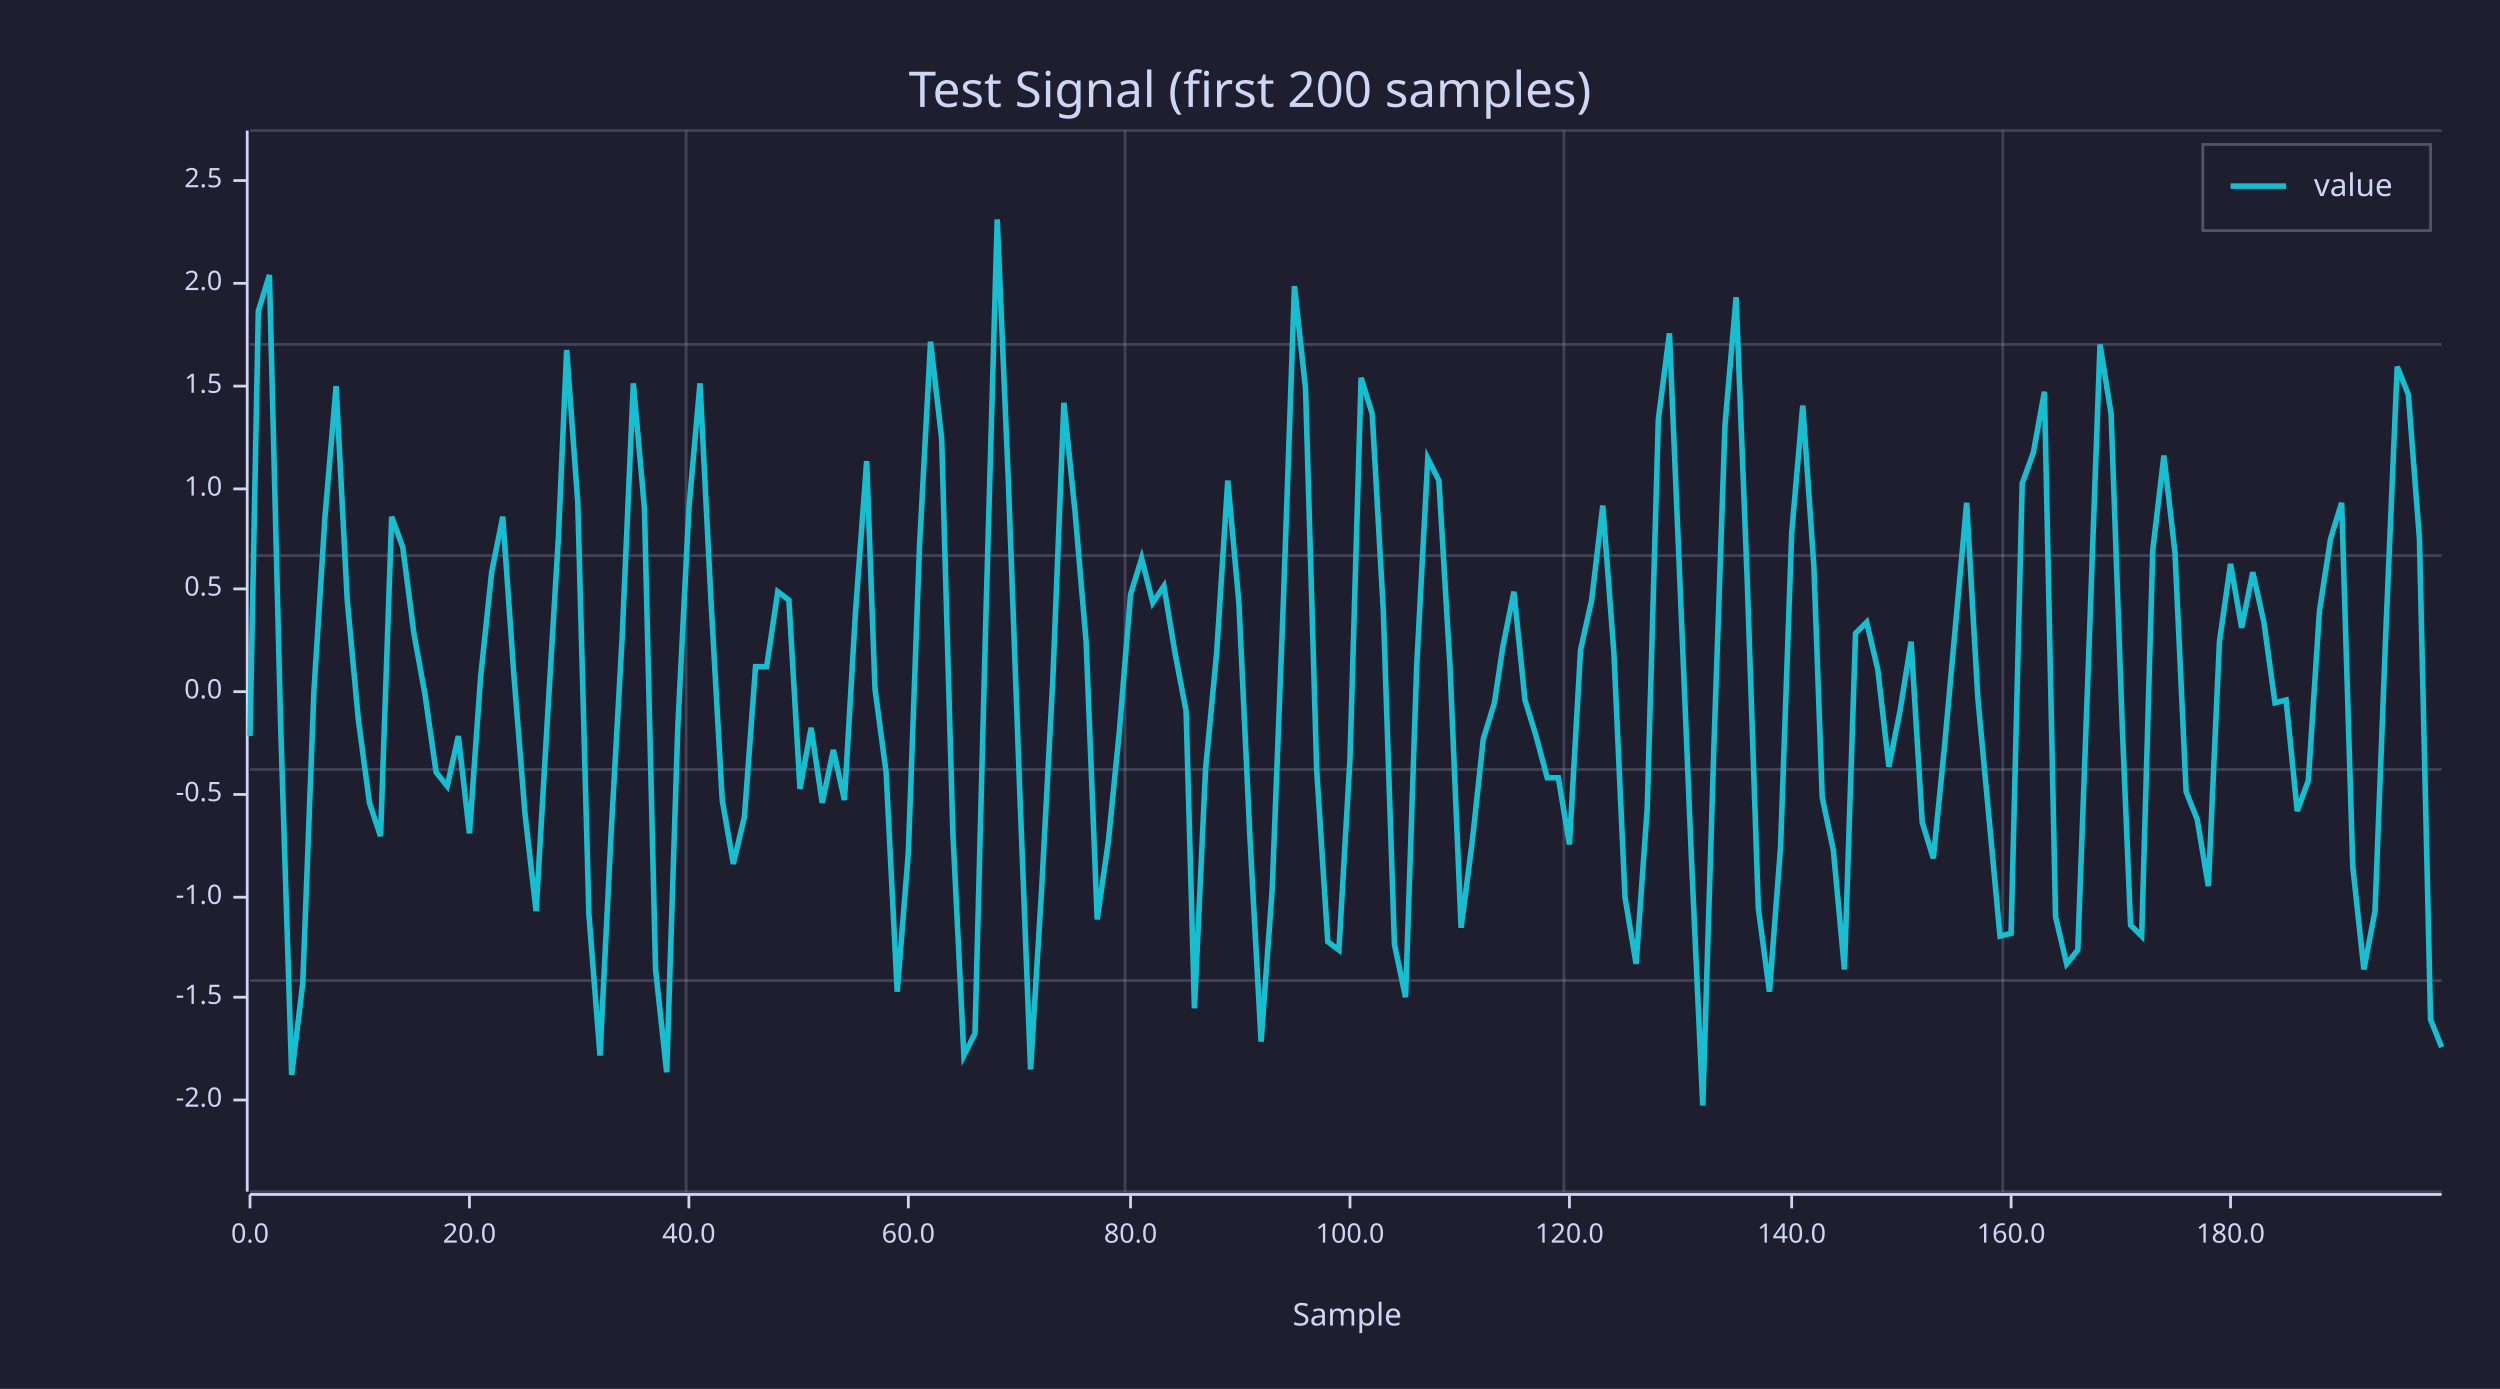
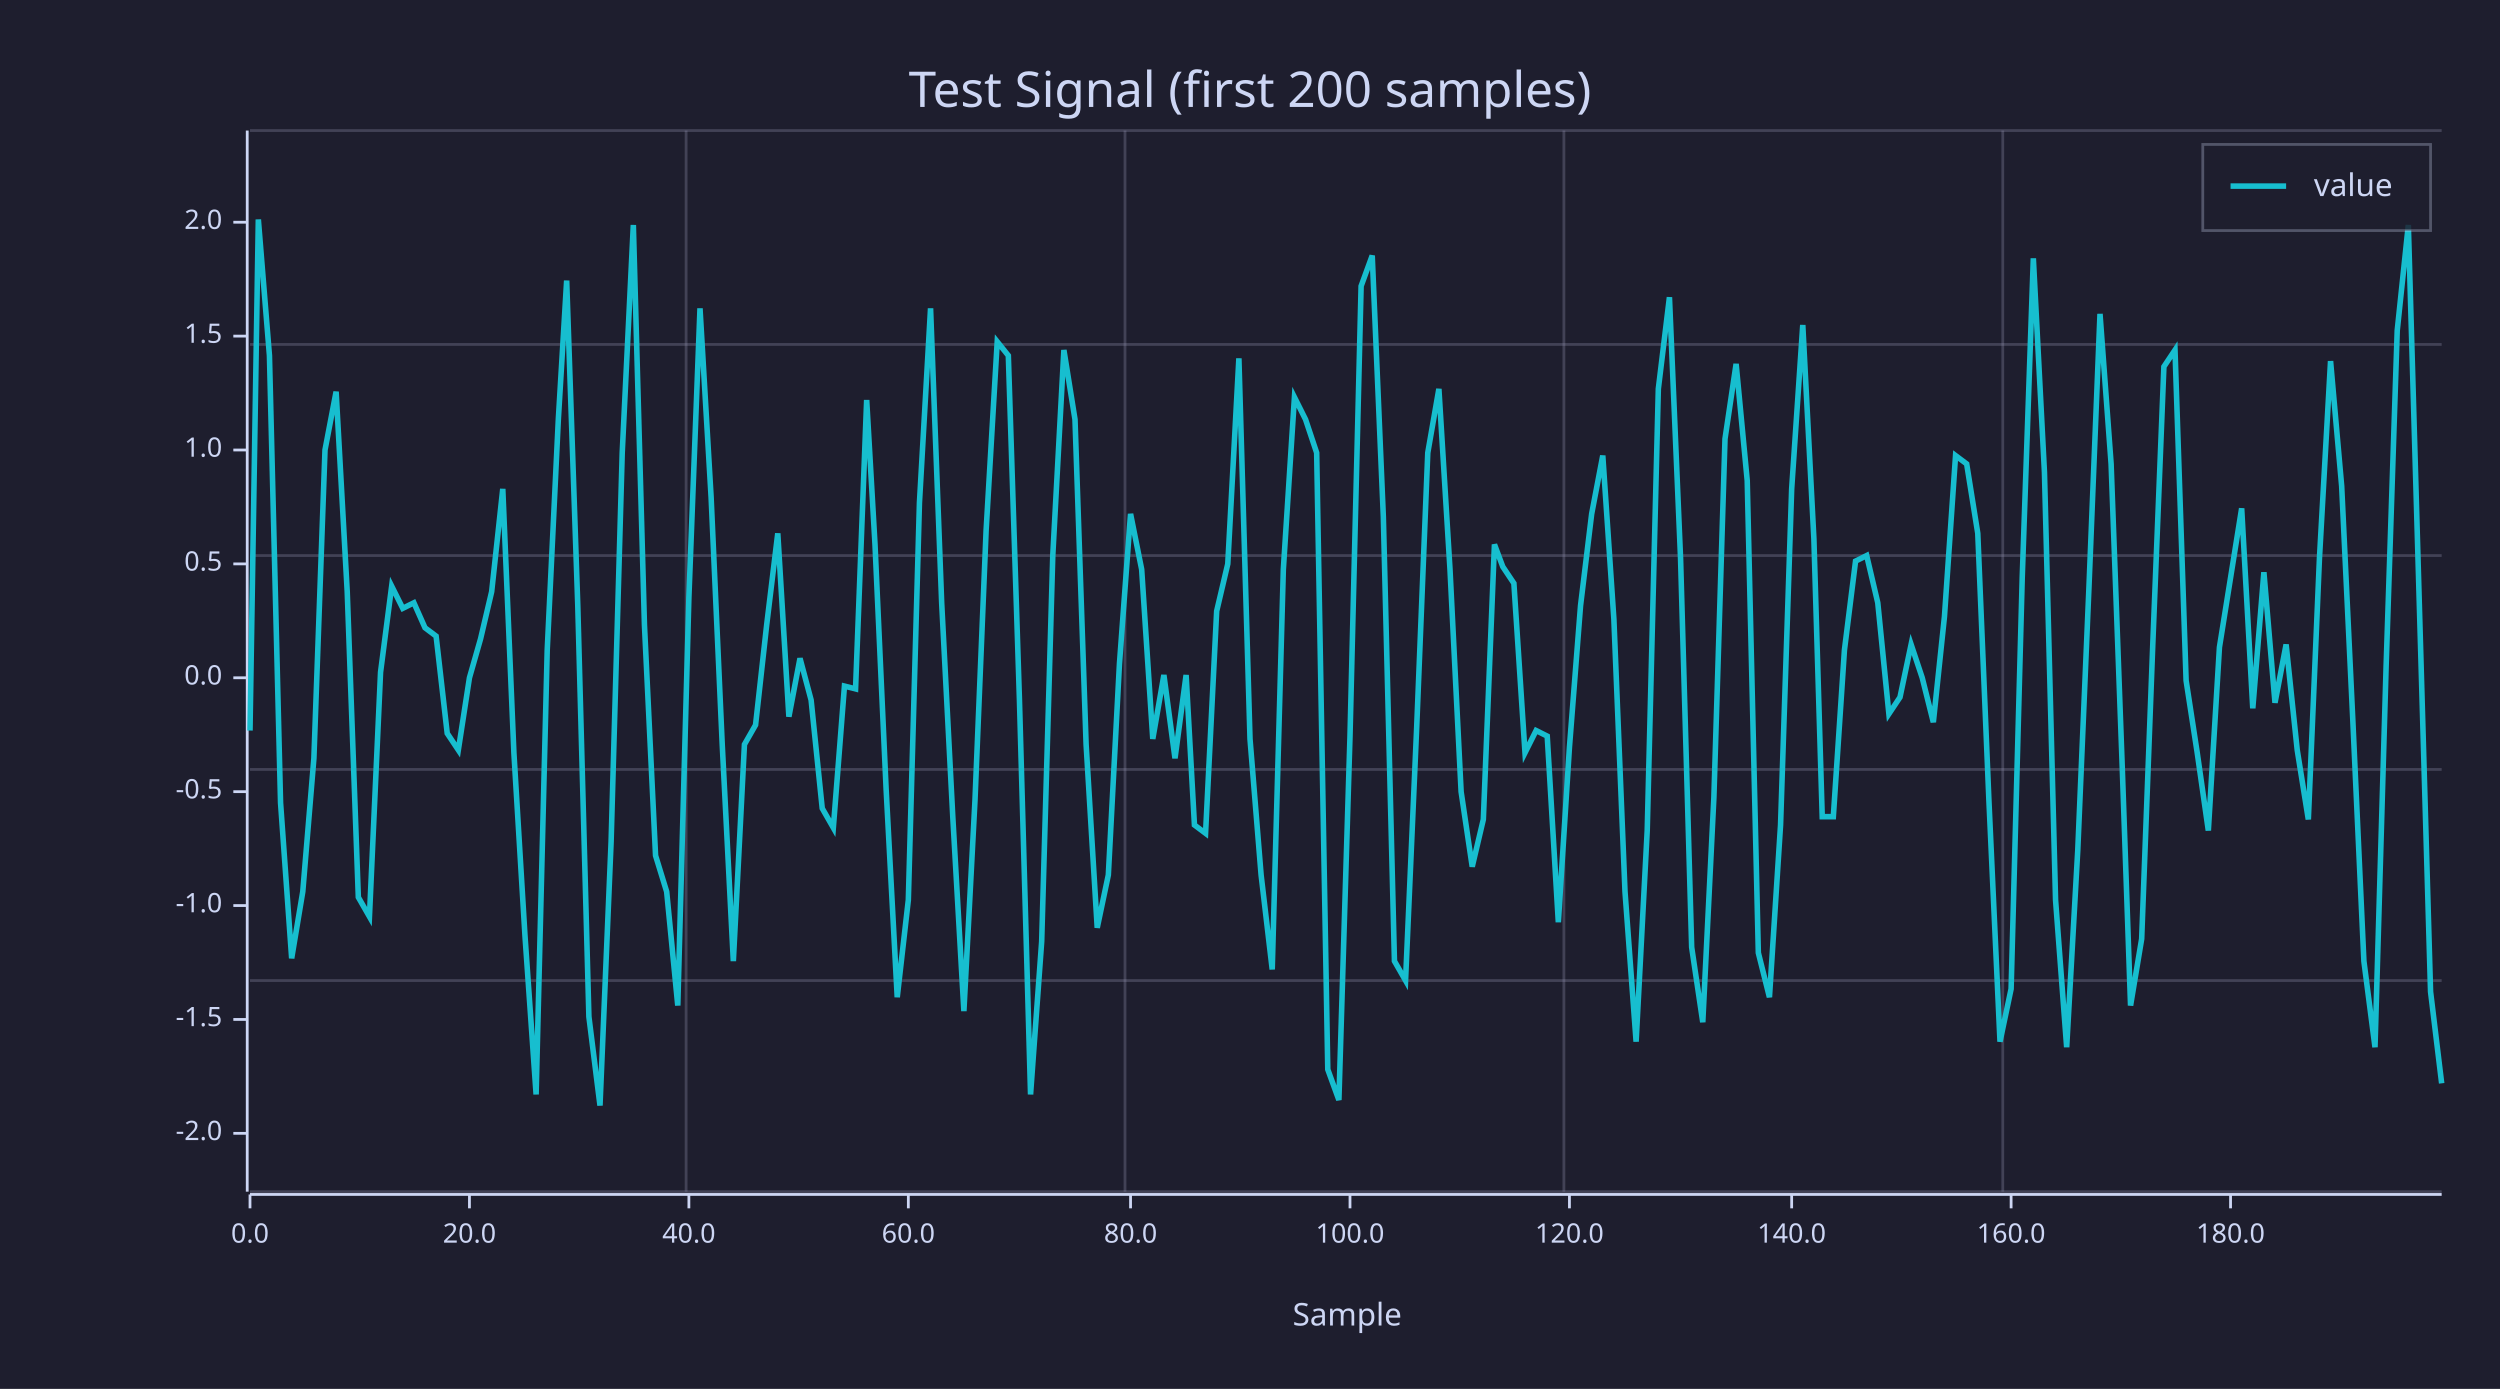
<svg xmlns="http://www.w3.org/2000/svg" width="900" height="500" viewBox="0 0 900 500">
  <rect x="0" y="0" width="900" height="500" opacity="1" fill="#1E1E2E" stroke="none" />
  <text x="450" y="25" dy="0.76em" text-anchor="middle" font-family="sans-serif" font-size="17.742" opacity="1" fill="#CDD6F4">
Test Signal (first 200 samples)
</text>
  <text x="20" y="238" dy="0.76em" text-anchor="middle" font-family="sans-serif" font-size="11.29" opacity="1" fill="#CDD6F4" transform="rotate(270, 20, 238)">

</text>
  <text x="485" y="480" dy="-0.5ex" text-anchor="middle" font-family="sans-serif" font-size="11.29" opacity="1" fill="#CDD6F4">
Sample
</text>
  <polyline fill="none" opacity="1" stroke="#CDD6F4" stroke-width="1" points="89,47 89,429 " />
-   <text x="80" y="396" dy="0.5ex" text-anchor="end" font-family="sans-serif" font-size="9.677" opacity="1" fill="#CDD6F4">
+   <text x="80" y="408" dy="0.5ex" text-anchor="end" font-family="sans-serif" font-size="9.677" opacity="1" fill="#CDD6F4">
-2.0
</text>
-   <polyline fill="none" opacity="1" stroke="#CDD6F4" stroke-width="1" points="84,396 89,396 " />
-   <text x="80" y="359" dy="0.5ex" text-anchor="end" font-family="sans-serif" font-size="9.677" opacity="1" fill="#CDD6F4">
+   <polyline fill="none" opacity="1" stroke="#CDD6F4" stroke-width="1" points="84,408 89,408 " />
+   <text x="80" y="367" dy="0.5ex" text-anchor="end" font-family="sans-serif" font-size="9.677" opacity="1" fill="#CDD6F4">
-1.5
</text>
-   <polyline fill="none" opacity="1" stroke="#CDD6F4" stroke-width="1" points="84,359 89,359 " />
-   <text x="80" y="323" dy="0.5ex" text-anchor="end" font-family="sans-serif" font-size="9.677" opacity="1" fill="#CDD6F4">
+   <polyline fill="none" opacity="1" stroke="#CDD6F4" stroke-width="1" points="84,367 89,367 " />
+   <text x="80" y="326" dy="0.5ex" text-anchor="end" font-family="sans-serif" font-size="9.677" opacity="1" fill="#CDD6F4">
-1.0
</text>
-   <polyline fill="none" opacity="1" stroke="#CDD6F4" stroke-width="1" points="84,323 89,323 " />
-   <text x="80" y="286" dy="0.5ex" text-anchor="end" font-family="sans-serif" font-size="9.677" opacity="1" fill="#CDD6F4">
+   <polyline fill="none" opacity="1" stroke="#CDD6F4" stroke-width="1" points="84,326 89,326 " />
+   <text x="80" y="285" dy="0.5ex" text-anchor="end" font-family="sans-serif" font-size="9.677" opacity="1" fill="#CDD6F4">
-0.5
</text>
-   <polyline fill="none" opacity="1" stroke="#CDD6F4" stroke-width="1" points="84,286 89,286 " />
-   <text x="80" y="249" dy="0.5ex" text-anchor="end" font-family="sans-serif" font-size="9.677" opacity="1" fill="#CDD6F4">
+   <polyline fill="none" opacity="1" stroke="#CDD6F4" stroke-width="1" points="84,285 89,285 " />
+   <text x="80" y="244" dy="0.5ex" text-anchor="end" font-family="sans-serif" font-size="9.677" opacity="1" fill="#CDD6F4">
0.0
</text>
-   <polyline fill="none" opacity="1" stroke="#CDD6F4" stroke-width="1" points="84,249 89,249 " />
-   <text x="80" y="212" dy="0.5ex" text-anchor="end" font-family="sans-serif" font-size="9.677" opacity="1" fill="#CDD6F4">
+   <polyline fill="none" opacity="1" stroke="#CDD6F4" stroke-width="1" points="84,244 89,244 " />
+   <text x="80" y="203" dy="0.5ex" text-anchor="end" font-family="sans-serif" font-size="9.677" opacity="1" fill="#CDD6F4">
0.5
</text>
-   <polyline fill="none" opacity="1" stroke="#CDD6F4" stroke-width="1" points="84,212 89,212 " />
-   <text x="80" y="176" dy="0.5ex" text-anchor="end" font-family="sans-serif" font-size="9.677" opacity="1" fill="#CDD6F4">
+   <polyline fill="none" opacity="1" stroke="#CDD6F4" stroke-width="1" points="84,203 89,203 " />
+   <text x="80" y="162" dy="0.5ex" text-anchor="end" font-family="sans-serif" font-size="9.677" opacity="1" fill="#CDD6F4">
1.0
</text>
-   <polyline fill="none" opacity="1" stroke="#CDD6F4" stroke-width="1" points="84,176 89,176 " />
-   <text x="80" y="139" dy="0.5ex" text-anchor="end" font-family="sans-serif" font-size="9.677" opacity="1" fill="#CDD6F4">
+   <polyline fill="none" opacity="1" stroke="#CDD6F4" stroke-width="1" points="84,162 89,162 " />
+   <text x="80" y="121" dy="0.5ex" text-anchor="end" font-family="sans-serif" font-size="9.677" opacity="1" fill="#CDD6F4">
1.5
</text>
-   <polyline fill="none" opacity="1" stroke="#CDD6F4" stroke-width="1" points="84,139 89,139 " />
-   <text x="80" y="102" dy="0.5ex" text-anchor="end" font-family="sans-serif" font-size="9.677" opacity="1" fill="#CDD6F4">
+   <polyline fill="none" opacity="1" stroke="#CDD6F4" stroke-width="1" points="84,121 89,121 " />
+   <text x="80" y="80" dy="0.5ex" text-anchor="end" font-family="sans-serif" font-size="9.677" opacity="1" fill="#CDD6F4">
2.0
</text>
-   <polyline fill="none" opacity="1" stroke="#CDD6F4" stroke-width="1" points="84,102 89,102 " />
-   <text x="80" y="65" dy="0.5ex" text-anchor="end" font-family="sans-serif" font-size="9.677" opacity="1" fill="#CDD6F4">
- 2.5
- </text>
-   <polyline fill="none" opacity="1" stroke="#CDD6F4" stroke-width="1" points="84,65 89,65 " />
+   <polyline fill="none" opacity="1" stroke="#CDD6F4" stroke-width="1" points="84,80 89,80 " />
  <polyline fill="none" opacity="1" stroke="#CDD6F4" stroke-width="1" points="90,430 879,430 " />
  <text x="90" y="440" dy="0.76em" text-anchor="middle" font-family="sans-serif" font-size="9.677" opacity="1" fill="#CDD6F4">
0.0
</text>
  <polyline fill="none" opacity="1" stroke="#CDD6F4" stroke-width="1" points="90,430 90,435 " />
  <text x="169" y="440" dy="0.76em" text-anchor="middle" font-family="sans-serif" font-size="9.677" opacity="1" fill="#CDD6F4">
20.0
</text>
  <polyline fill="none" opacity="1" stroke="#CDD6F4" stroke-width="1" points="169,430 169,435 " />
  <text x="248" y="440" dy="0.76em" text-anchor="middle" font-family="sans-serif" font-size="9.677" opacity="1" fill="#CDD6F4">
40.0
</text>
  <polyline fill="none" opacity="1" stroke="#CDD6F4" stroke-width="1" points="248,430 248,435 " />
  <text x="327" y="440" dy="0.76em" text-anchor="middle" font-family="sans-serif" font-size="9.677" opacity="1" fill="#CDD6F4">
60.0
</text>
  <polyline fill="none" opacity="1" stroke="#CDD6F4" stroke-width="1" points="327,430 327,435 " />
  <text x="407" y="440" dy="0.76em" text-anchor="middle" font-family="sans-serif" font-size="9.677" opacity="1" fill="#CDD6F4">
80.0
</text>
  <polyline fill="none" opacity="1" stroke="#CDD6F4" stroke-width="1" points="407,430 407,435 " />
  <text x="486" y="440" dy="0.76em" text-anchor="middle" font-family="sans-serif" font-size="9.677" opacity="1" fill="#CDD6F4">
100.0
</text>
  <polyline fill="none" opacity="1" stroke="#CDD6F4" stroke-width="1" points="486,430 486,435 " />
  <text x="565" y="440" dy="0.76em" text-anchor="middle" font-family="sans-serif" font-size="9.677" opacity="1" fill="#CDD6F4">
120.0
</text>
  <polyline fill="none" opacity="1" stroke="#CDD6F4" stroke-width="1" points="565,430 565,435 " />
  <text x="645" y="440" dy="0.76em" text-anchor="middle" font-family="sans-serif" font-size="9.677" opacity="1" fill="#CDD6F4">
140.0
</text>
  <polyline fill="none" opacity="1" stroke="#CDD6F4" stroke-width="1" points="645,430 645,435 " />
  <text x="724" y="440" dy="0.76em" text-anchor="middle" font-family="sans-serif" font-size="9.677" opacity="1" fill="#CDD6F4">
160.0
</text>
  <polyline fill="none" opacity="1" stroke="#CDD6F4" stroke-width="1" points="724,430 724,435 " />
  <text x="803" y="440" dy="0.76em" text-anchor="middle" font-family="sans-serif" font-size="9.677" opacity="1" fill="#CDD6F4">
180.0
</text>
  <polyline fill="none" opacity="1" stroke="#CDD6F4" stroke-width="1" points="803,430 803,435 " />
  <polyline fill="none" opacity="0.3" stroke="#9696B4" stroke-width="1" points="90,429 879,429 " />
  <polyline fill="none" opacity="0.3" stroke="#9696B4" stroke-width="1" points="90,353 879,353 " />
  <polyline fill="none" opacity="0.3" stroke="#9696B4" stroke-width="1" points="90,277 879,277 " />
  <polyline fill="none" opacity="0.3" stroke="#9696B4" stroke-width="1" points="90,200 879,200 " />
  <polyline fill="none" opacity="0.3" stroke="#9696B4" stroke-width="1" points="90,124 879,124 " />
  <polyline fill="none" opacity="0.3" stroke="#9696B4" stroke-width="1" points="90,47 879,47 " />
  <polyline fill="none" opacity="0.3" stroke="#9696B4" stroke-width="1" points="247,429 247,47 " />
  <polyline fill="none" opacity="0.3" stroke="#9696B4" stroke-width="1" points="405,429 405,47 " />
  <polyline fill="none" opacity="0.3" stroke="#9696B4" stroke-width="1" points="563,429 563,47 " />
  <polyline fill="none" opacity="0.3" stroke="#9696B4" stroke-width="1" points="721,429 721,47 " />
-   <polyline fill="none" opacity="1" stroke="#17BECF" stroke-width="2" points="90,265 93,112 97,99 101,260 105,387 109,354 113,249 117,186 121,139 125,216 129,259 133,289 137,301 141,186 145,197 149,228 153,250 157,278 161,283 165,265 169,300 173,244 177,206 181,186 185,243 189,293 193,328 197,260 201,194 204,126 208,181 212,329 216,380 220,300 224,229 228,138 232,183 236,349 240,386 244,262 248,183 252,138 256,217 260,288 264,311 268,294 272,240 276,240 280,213 284,216 288,284 292,262 296,289 300,270 304,288 308,220 312,166 315,248 319,278 323,357 327,307 331,197 335,123 339,158 343,299 347,380 351,372 355,219 359,79 363,173 367,282 371,385 375,320 379,245 383,145 387,184 391,231 395,331 399,303 403,263 407,214 411,201 415,217 419,211 423,235 427,256 430,363 434,277 438,235 442,173 446,217 450,302 454,375 458,320 462,217 466,103 470,140 474,277 478,339 482,342 486,273 490,136 494,149 498,220 502,340 506,359 510,240 514,165 518,173 522,240 526,334 530,303 534,266 538,253 541,233 545,213 549,252 553,265 557,280 561,280 565,304 569,234 573,216 577,182 581,235 585,323 589,347 593,291 597,151 601,120 605,215 609,311 613,398 617,269 621,153 625,107 629,209 633,327 637,357 641,305 645,192 649,146 653,204 656,287 660,306 664,349 668,228 672,224 676,241 680,276 684,256 688,231 692,296 696,309 700,269 704,225 708,181 712,251 716,294 720,337 724,336 728,174 732,163 736,141 740,330 744,347 748,342 752,234 756,124 760,149 764,261 767,333 771,337 775,198 779,164 783,199 787,285 791,295 795,319 799,231 803,203 807,226 811,206 815,224 819,253 823,252 827,292 831,281 835,220 839,194 843,181 847,312 851,349 855,328 859,225 863,132 867,142 871,194 875,367 879,377 " />
+   <polyline fill="none" opacity="1" stroke="#17BECF" stroke-width="2" points="90,263 93,79 97,128 101,289 105,345 109,321 113,273 117,162 121,141 125,213 129,323 133,330 137,242 141,211 145,219 149,217 153,226 157,229 161,264 165,270 169,244 173,230 177,213 181,176 185,271 189,337 193,394 197,234 201,151 204,101 208,218 212,366 216,398 220,303 224,163 228,81 232,225 236,308 240,321 244,362 248,215 252,111 256,179 260,268 264,346 268,268 272,261 276,225 280,192 284,258 288,237 292,252 296,291 300,298 304,247 308,248 312,144 315,196 319,284 323,359 327,324 331,181 335,111 339,217 343,294 347,364 351,288 355,191 359,123 363,128 367,252 371,394 375,339 379,200 383,126 387,151 391,268 395,334 399,315 403,239 407,185 411,205 415,266 419,243 423,273 427,243 430,297 434,300 438,220 442,203 446,129 450,266 454,315 458,349 462,205 466,143 470,151 474,163 478,385 482,396 486,265 490,103 494,92 498,186 502,346 506,353 510,262 514,163 518,140 522,205 526,285 530,312 534,295 538,196 541,204 545,210 549,271 553,263 557,265 561,332 565,269 569,218 573,185 577,164 581,223 585,321 589,375 593,299 597,140 601,107 605,201 609,341 613,368 617,287 621,158 625,131 629,173 633,343 637,359 641,297 645,176 649,117 653,194 656,294 660,294 664,234 668,202 672,200 676,217 680,257 684,251 688,232 692,244 696,260 700,222 704,164 708,167 712,192 716,288 720,375 724,356 728,208 732,93 736,170 740,324 744,377 748,306 752,212 756,113 760,167 764,276 767,362 771,338 775,232 779,132 783,126 787,245 791,271 795,299 799,233 803,208 807,183 811,255 815,206 819,253 823,232 827,270 831,295 835,201 839,130 843,175 847,259 851,346 855,377 859,240 863,119 867,81 871,219 875,357 879,390 " />
  <rect x="793" y="52" width="82" height="31" opacity="0.85" fill="#1E1E2E" stroke="none" />
  <rect x="793" y="52" width="82" height="31" opacity="0.3" fill="none" stroke="#CDD6F4" />
  <text x="833" y="62" dy="0.76em" text-anchor="start" font-family="sans-serif" font-size="11.29" opacity="1" fill="#CDD6F4">
value
</text>
  <polyline fill="none" opacity="1" stroke="#17BECF" stroke-width="2" points="803,67 823,67 " />
</svg>
